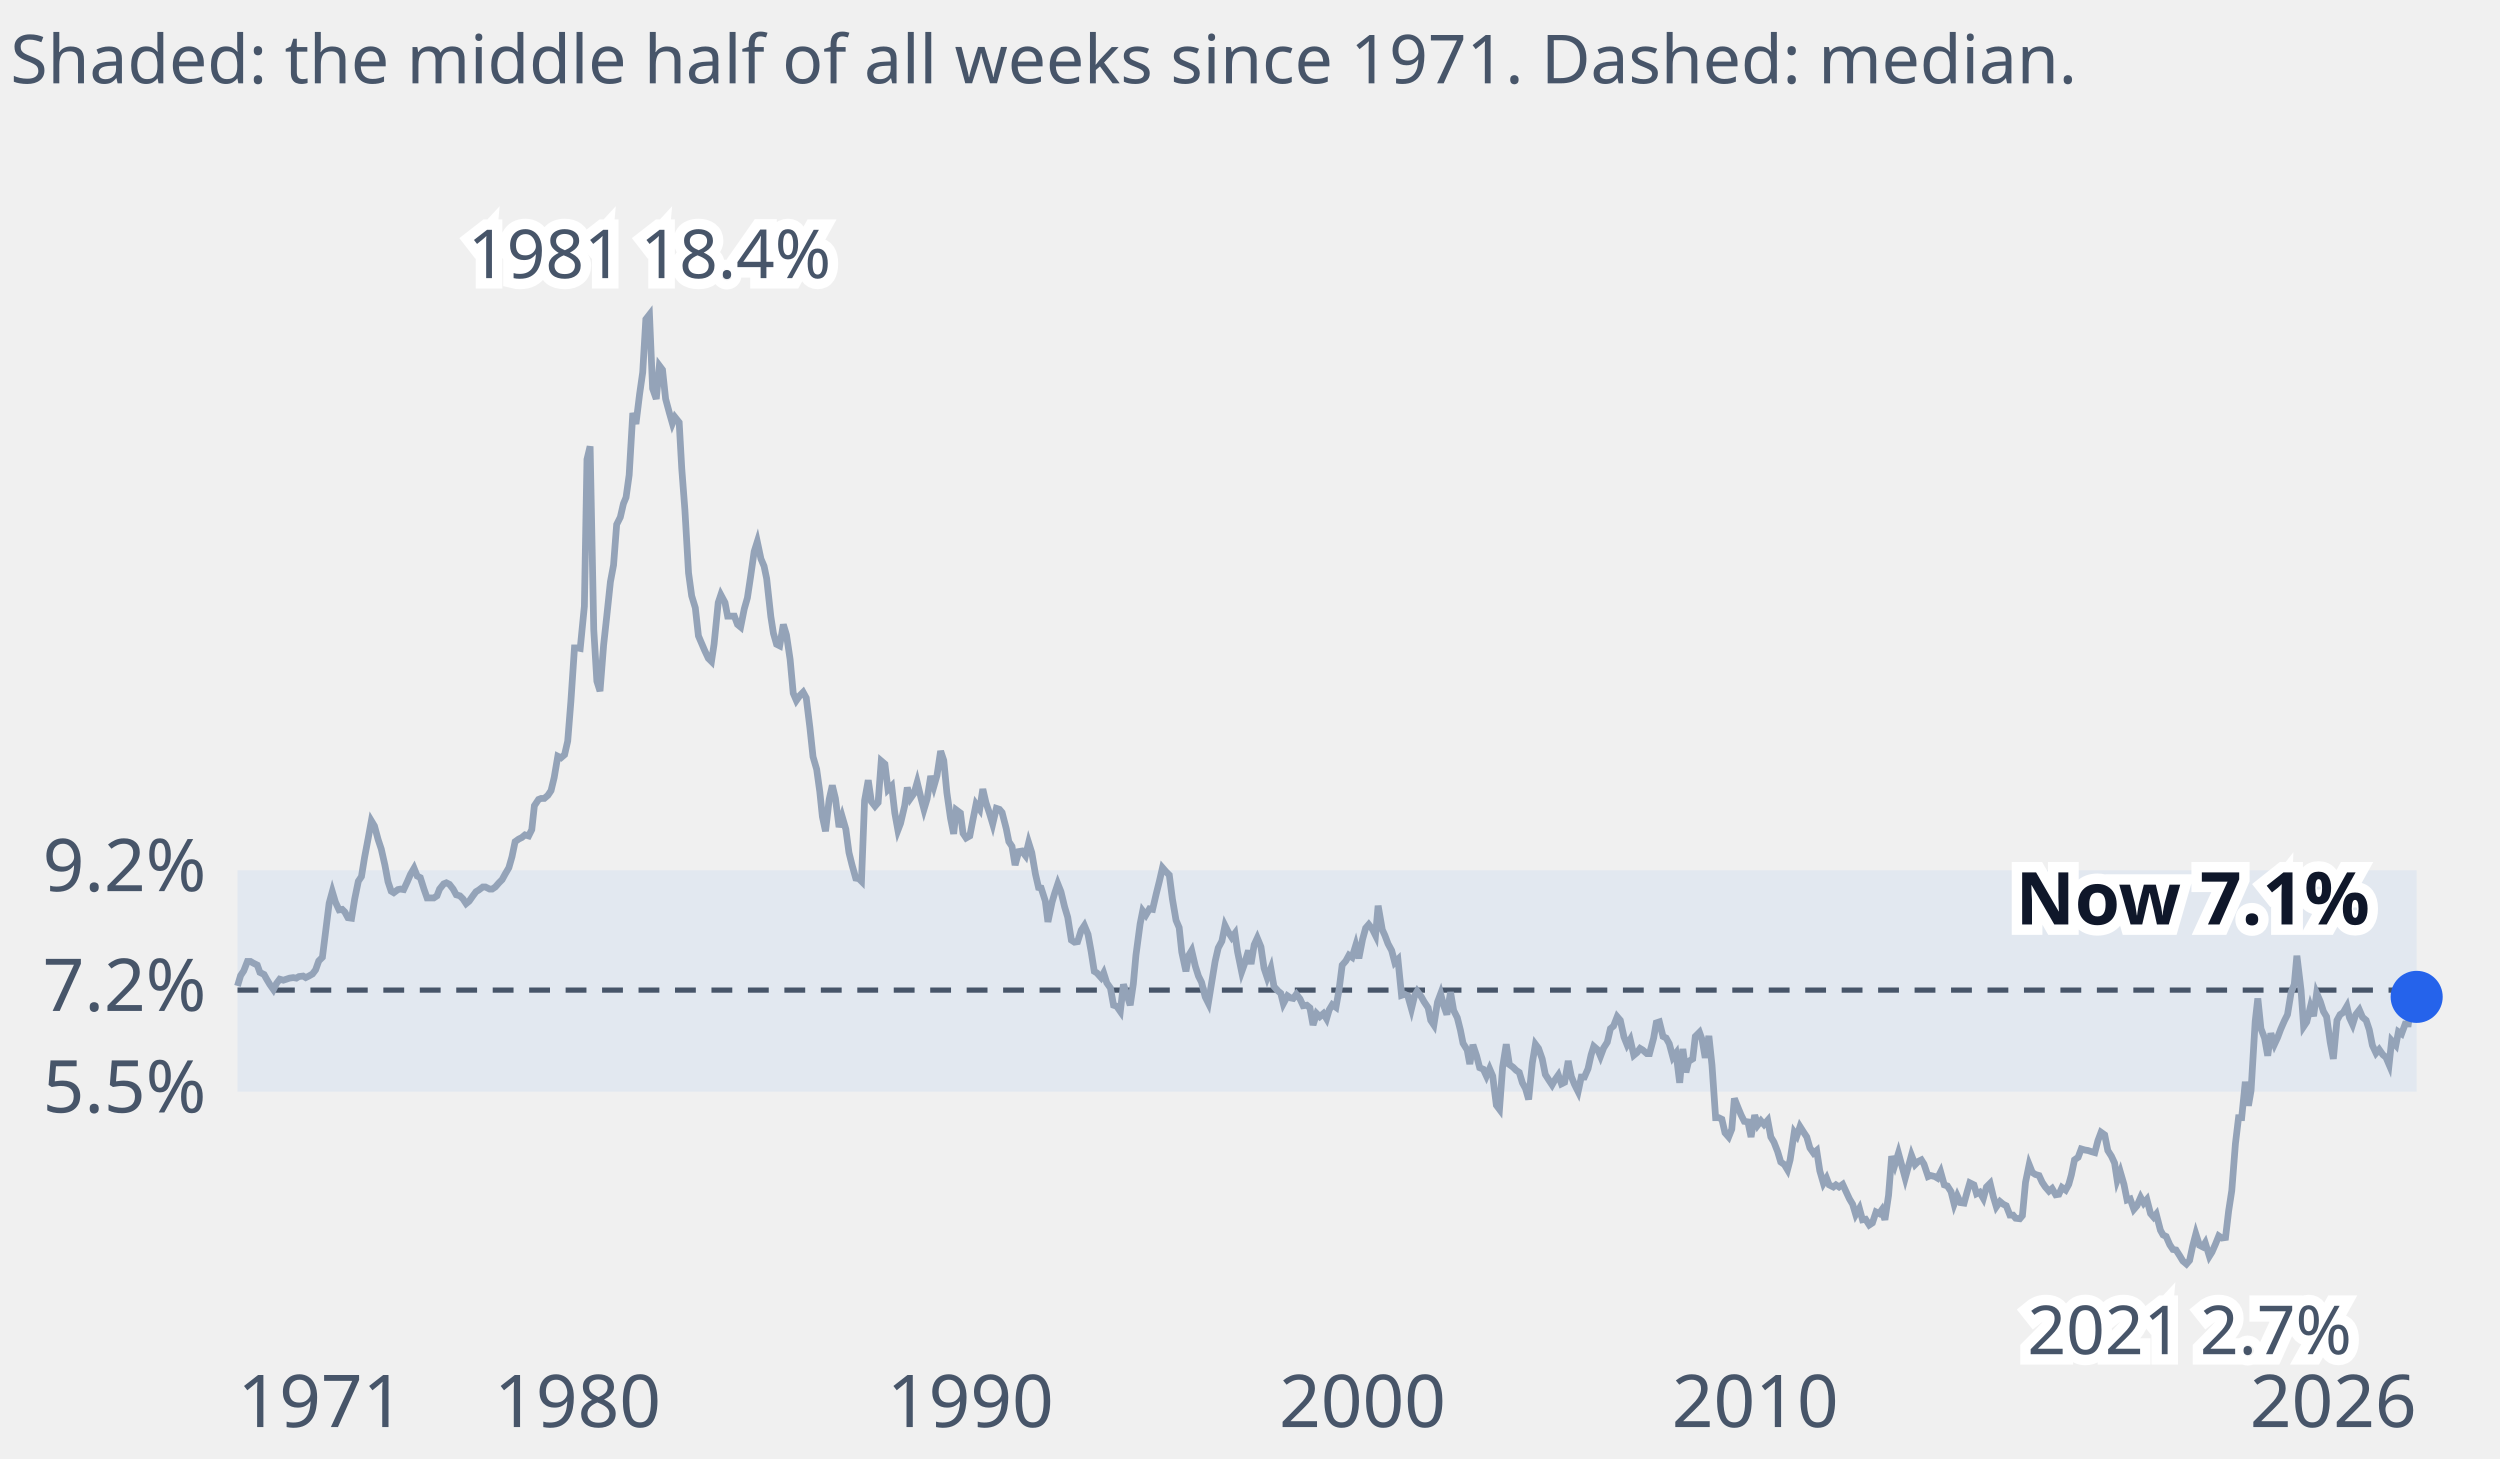
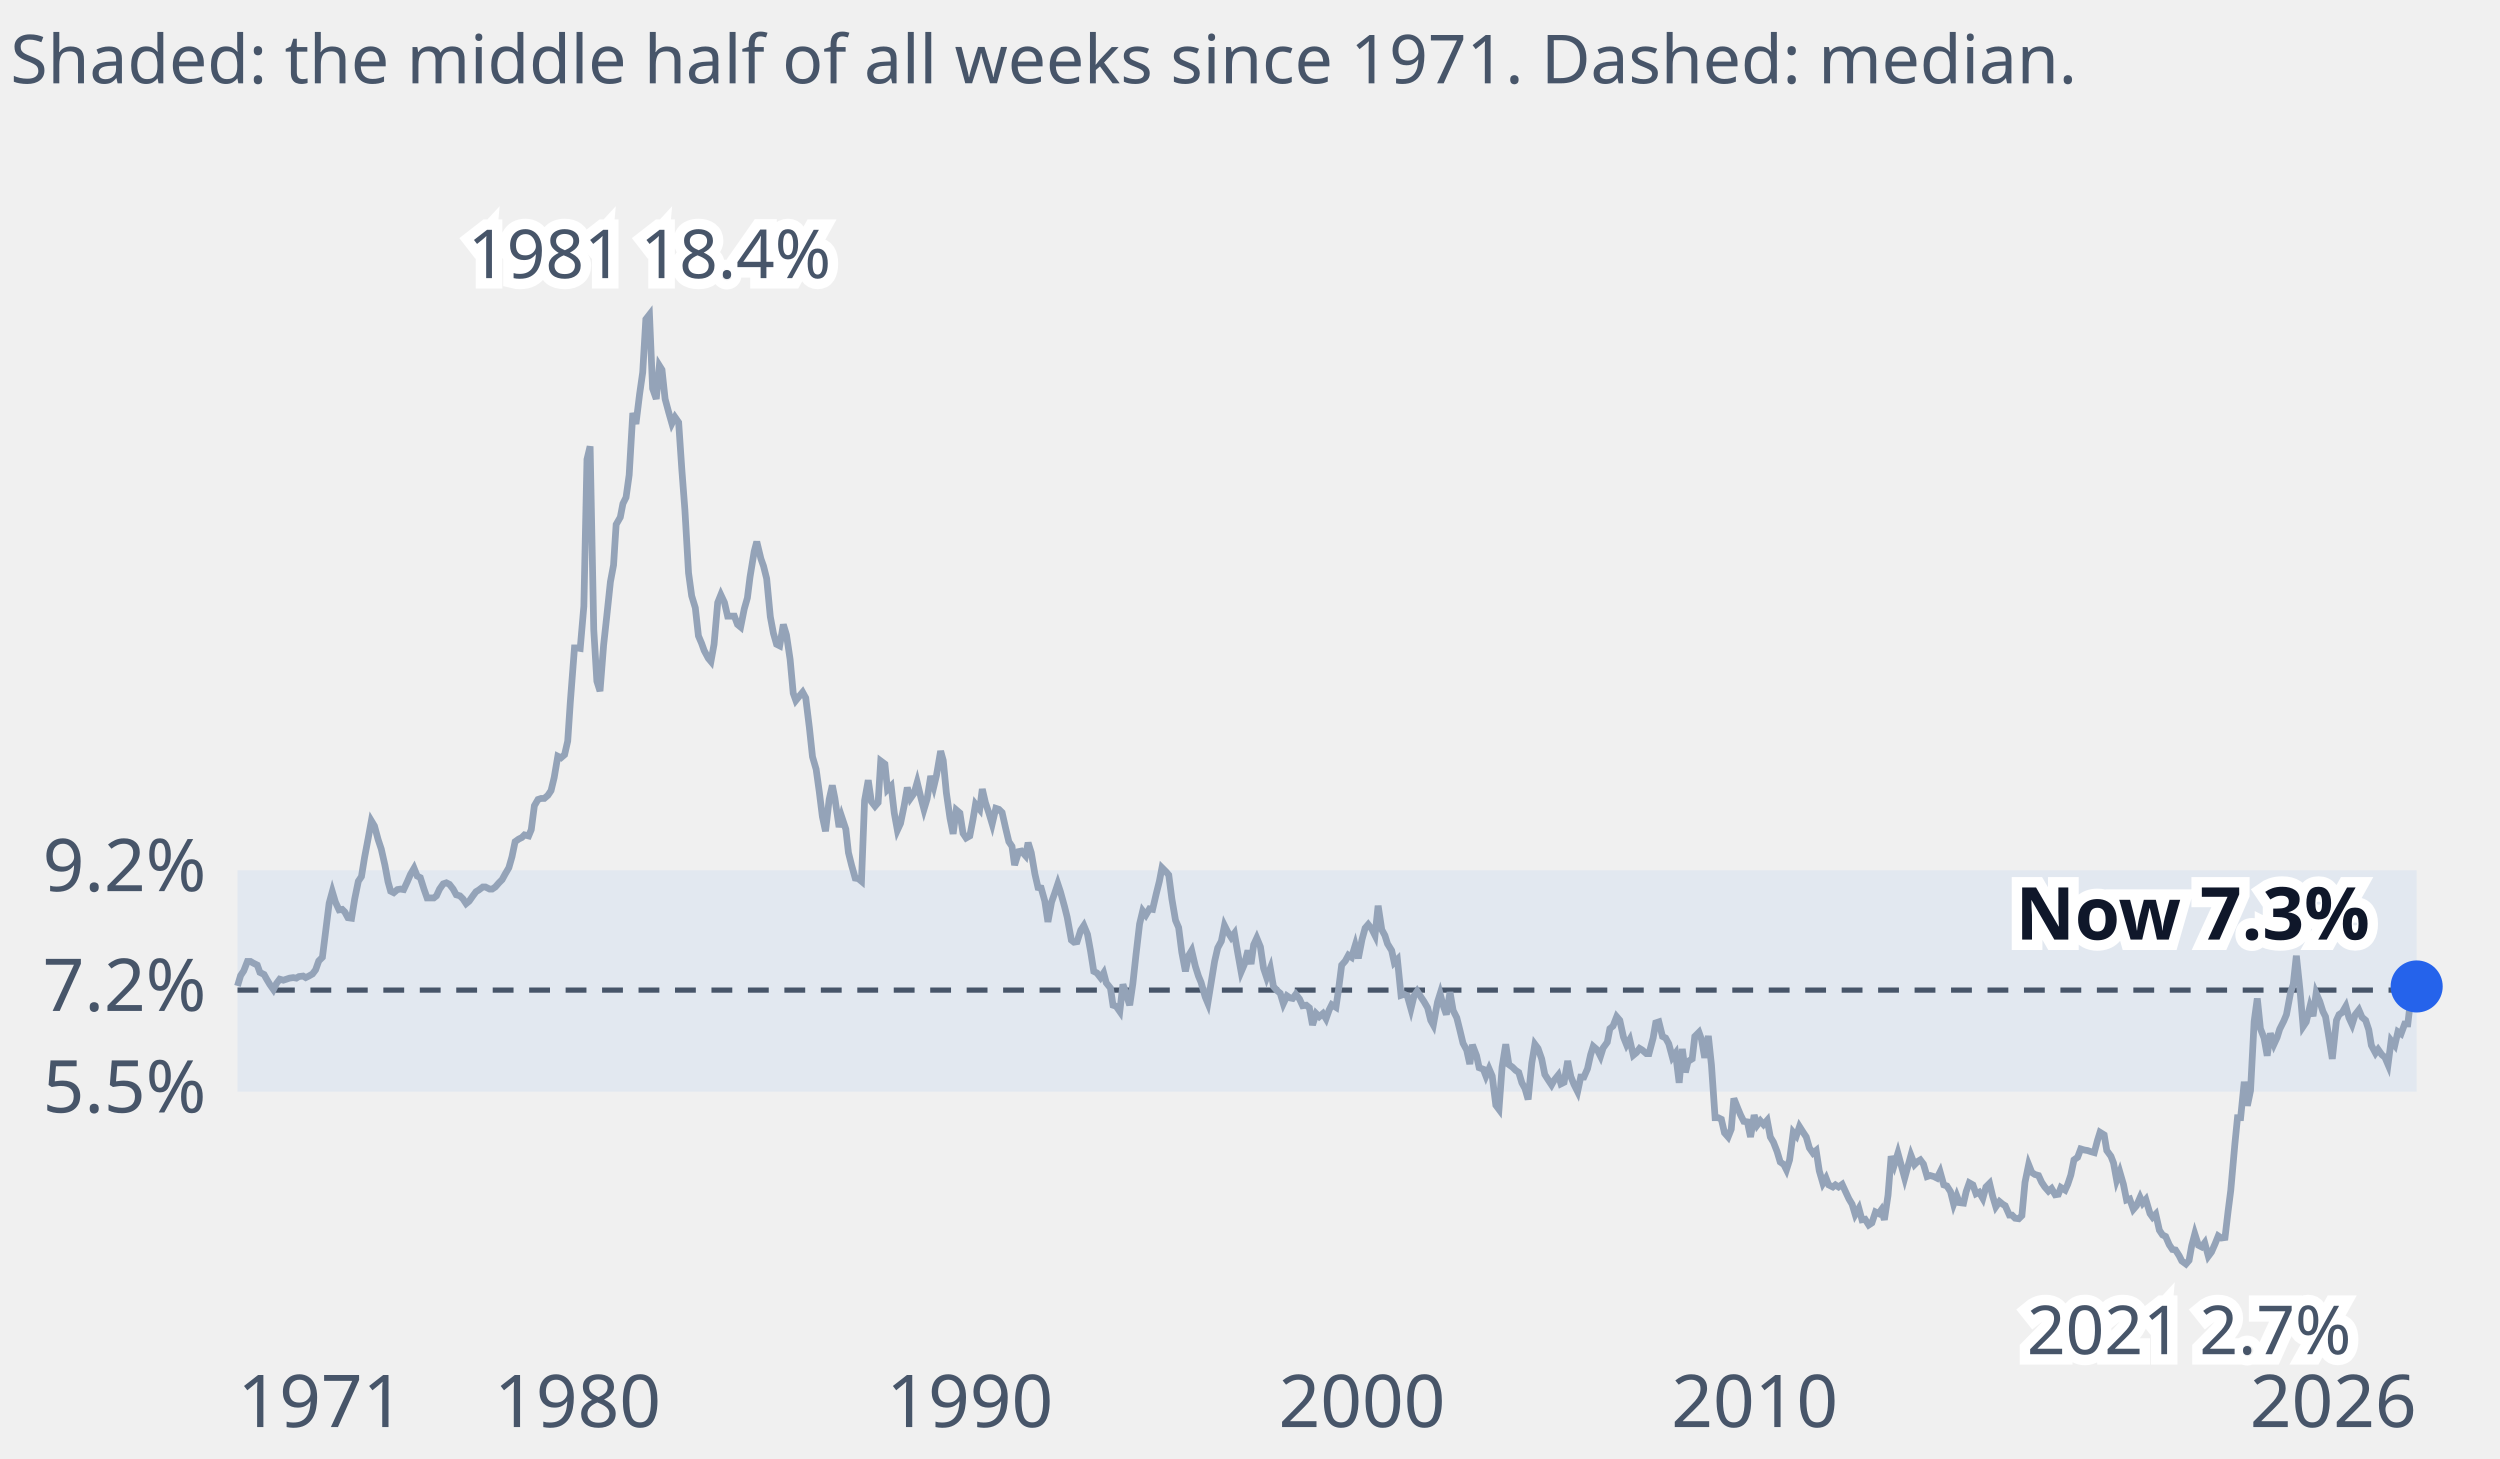
<svg xmlns="http://www.w3.org/2000/svg" viewBox="0 0 480 280" width="480" height="280" style="width:100%;max-width:560px;height:auto" role="img" font-family="system-ui,sans-serif" font-size="16">
  <text x="2" y="16.0" font-size="13" fill="#475569">Shaded: the middle half of all weeks since 1971. Dashed: median.</text>
  <rect x="45.6" y="167.1" width="418.4" height="42.5" fill="#e2e8f0" />
  <line x1="45.6" x2="464" y1="190.1" y2="190.1" stroke="#475569" stroke-dasharray="4 3" />
  <text x="39.6" y="171.1" text-anchor="end" font-size="14" fill="#475569">9.2%</text>
  <text x="39.6" y="194.1" text-anchor="end" font-size="14" fill="#475569">7.2%</text>
  <text x="39.6" y="213.6" text-anchor="end" font-size="14" fill="#475569">5.5%</text>
-   <polyline points="45.6,189.3 46.2,187.3 46.8,186.4 47.5,184.6 48.1,184.6 48.6,184.9 49.4,185.3 49.9,186.7 50.7,187.1 51.2,188.0 51.8,189.0 52.5,190.0 53.1,188.8 53.7,188.0 54.4,188.2 55.0,188.0 55.6,187.8 56.3,187.7 56.9,187.8 57.4,187.5 58.2,187.4 58.7,187.7 59.3,187.4 60.0,187.0 60.6,186.2 61.2,184.5 61.9,183.8 62.5,179.0 63.2,173.4 63.8,171.2 64.4,173.2 65.1,174.7 65.7,174.6 66.2,175.1 66.8,176.2 67.5,176.3 68.1,172.6 68.8,169.2 69.4,168.3 70.0,164.6 70.7,160.9 71.3,157.6 71.9,158.6 72.6,161.2 73.2,163.0 73.9,166.1 74.5,169.3 75.1,171.1 75.6,171.4 76.4,170.8 76.9,170.7 77.5,170.8 78.2,169.3 78.8,167.9 79.5,166.7 80.1,168.2 80.7,168.5 81.4,170.7 82.0,172.4 82.6,172.4 83.3,172.4 83.9,172.0 84.4,170.7 85.2,169.7 85.7,169.5 86.3,169.8 87.0,170.7 87.6,171.8 88.3,172.0 88.9,172.6 89.5,173.5 90.1,173.0 90.8,172.0 91.4,171.2 91.9,170.9 92.7,170.3 93.2,170.3 94.0,170.7 94.5,170.7 95.1,170.3 95.8,169.5 96.4,168.9 97.0,167.8 97.7,166.6 98.3,164.5 98.9,161.6 99.6,161.1 100.2,160.8 100.8,160.3 101.5,160.5 102.1,159.3 102.6,154.7 103.4,153.5 103.9,153.3 104.5,153.3 105.2,152.7 105.8,151.8 106.4,149.3 107.1,145.2 107.7,145.5 108.4,144.9 109.0,142.3 109.6,134.8 110.3,124.4 110.9,124.4 111.4,124.5 112.2,116.4 112.7,88.2 113.3,85.7 114.0,120.9 114.6,130.8 115.2,132.7 115.9,123.8 116.5,118.3 117.2,111.7 117.8,108.5 118.4,100.7 119.1,99.3 119.7,96.7 120.2,95.5 120.8,91.2 121.5,79.3 122.1,81.4 122.8,75.7 123.4,71.5 124.0,61.3 124.7,60.4 125.3,74.6 126.0,76.6 126.6,70.2 127.2,71.0 127.8,76.6 128.5,79.2 129.1,81.3 129.6,80.1 130.4,81.1 130.9,90.0 131.5,97.9 132.2,110.0 132.8,114.4 133.5,116.7 134.1,122.1 134.7,123.5 135.3,124.9 136.0,126.4 136.6,127.0 137.1,123.7 137.9,115.7 138.4,114.2 139.2,115.7 139.7,118.3 140.3,118.3 141.0,118.3 141.6,119.9 142.2,120.4 142.9,116.9 143.5,114.8 144.1,110.8 144.8,105.9 145.4,104.0 146.1,107.3 146.7,108.7 147.2,111.1 148.0,118.4 148.5,121.6 149.1,123.7 149.7,124.0 150.4,119.9 151.0,121.9 151.7,126.6 152.3,133.1 152.9,134.5 153.6,133.5 154.2,132.9 154.8,134.0 155.5,139.7 156.1,145.3 156.8,147.7 157.4,152.0 157.9,156.8 158.5,159.6 159.2,153.5 159.8,150.8 160.4,153.3 161.1,158.8 161.7,156.8 162.4,159.2 163.0,163.7 163.6,166.1 164.3,168.6 164.9,168.7 165.4,169.2 166.0,153.7 166.7,149.8 167.3,153.9 168.0,154.8 168.6,154.1 169.2,146.1 169.9,146.7 170.5,151.6 171.2,150.9 171.8,156.1 172.4,159.4 172.9,158.1 173.7,154.7 174.2,151.2 174.8,153.3 175.5,152.3 176.1,150.2 176.8,153.1 177.4,155.4 178.0,153.4 178.7,149.0 179.3,151.0 179.9,148.9 180.6,144.2 181.2,146.0 181.8,152.2 182.5,157.1 183.1,160.1 183.6,155.5 184.4,156.1 184.9,160.0 185.5,160.9 186.2,160.5 186.8,157.4 187.4,154.4 188.1,155.4 188.7,151.5 189.3,154.1 190.0,156.2 190.6,158.2 191.3,155.2 191.9,155.4 192.4,156.0 193.2,159.1 193.7,161.6 194.3,162.5 194.9,166.1 195.6,163.5 196.2,163.4 196.9,164.3 197.5,161.8 198.1,163.7 198.8,167.8 199.4,170.4 199.9,170.5 200.7,173.0 201.2,177.0 202.0,173.2 202.5,171.5 203.1,169.7 203.7,171.2 204.4,174.1 205.0,176.1 205.7,180.5 206.3,180.9 206.9,180.8 207.6,178.6 208.2,177.7 208.9,179.4 209.5,182.7 210.1,186.5 210.6,186.8 211.4,187.7 211.9,186.8 212.5,188.7 213.2,189.7 213.8,193.0 214.4,193.2 215.1,194.2 215.7,189.0 216.4,191.1 217.0,193.0 217.6,188.9 218.1,183.4 218.9,177.4 219.4,174.9 220.0,175.7 220.7,174.5 221.3,174.6 222.0,171.6 222.6,169.2 223.2,166.6 223.9,167.4 224.5,168.0 225.1,172.6 225.8,176.7 226.4,178.1 226.9,182.8 227.7,186.5 228.2,183.5 228.8,182.5 229.5,185.5 230.1,187.4 230.7,188.6 231.4,191.4 232.0,192.6 232.6,188.9 233.3,184.6 233.9,182.0 234.6,180.7 235.2,177.7 235.8,178.9 236.5,180.0 237.1,179.2 237.6,182.7 238.4,186.6 238.9,185.2 239.7,182.5 240.2,185.1 240.8,181.4 241.4,180.1 242.1,181.8 242.7,185.9 243.3,187.7 244.0,185.9 244.6,189.4 245.3,190.2 245.9,190.7 246.4,192.7 247.2,191.2 247.8,191.6 248.3,191.7 248.9,190.9 249.6,191.8 250.2,193.1 250.9,193.0 251.5,193.5 252.1,196.8 252.8,194.6 253.4,195.2 254.1,194.6 254.7,195.6 255.2,193.9 255.8,192.9 256.5,193.4 257.1,190.0 257.7,185.3 258.4,184.5 259.0,183.4 259.6,183.8 260.3,181.5 260.9,184.0 261.6,180.4 262.2,178.2 262.8,177.5 263.5,178.4 264.1,179.6 264.6,173.9 265.4,178.5 265.9,179.6 266.5,181.2 267.2,182.5 267.8,184.8 268.4,184.2 269.1,191.1 269.7,190.9 270.3,191.2 271.0,193.7 271.6,191.2 272.1,190.3 272.9,191.4 273.4,192.3 274.2,193.5 274.7,195.9 275.3,196.8 276.0,192.4 276.6,190.8 277.2,193.1 277.8,194.8 278.5,190.5 279.1,194.0 279.8,195.4 280.4,197.8 280.9,200.3 281.7,201.6 282.2,204.3 282.8,200.6 283.5,202.7 284.1,205.0 284.8,205.3 285.4,206.6 286.0,205.2 286.6,206.6 287.3,212.2 287.9,213.0 288.5,204.9 289.2,200.5 289.8,204.4 290.5,204.9 291.1,205.5 291.7,205.9 292.3,207.9 292.9,209.0 293.5,211.1 294.2,204.1 294.8,200.5 295.4,201.3 296.1,203.3 296.7,206.3 297.4,207.4 298.0,208.3 298.5,207.4 299.2,206.4 299.8,208.1 300.4,207.8 301.1,203.7 301.7,206.7 302.3,208.2 303.0,209.6 303.6,206.8 304.2,206.8 304.9,205.2 305.5,202.5 306.0,200.9 306.8,201.6 307.3,202.8 307.9,201.2 308.6,200.1 309.2,197.5 309.8,197.0 310.5,195.2 311.1,195.9 311.8,199.1 312.4,200.6 313.0,199.6 313.7,202.6 314.3,202.1 314.9,201.3 315.4,201.6 316.2,202.3 316.7,202.3 317.5,199.3 318.0,196.4 318.6,196.2 319.3,199.0 319.9,199.3 320.5,200.4 321.2,203.0 321.8,202.2 322.5,207.9 323.1,201.4 323.7,205.9 324.2,203.8 325.0,203.3 325.5,199.0 326.3,198.2 326.8,199.6 327.4,203.1 328.1,198.9 328.7,204.5 329.4,214.6 330.0,214.6 330.6,214.9 331.2,217.5 331.9,218.3 332.5,216.8 333.0,210.9 333.8,212.9 334.3,214.1 334.9,215.3 335.6,215.4 336.2,218.3 336.9,214.1 337.5,216.0 338.1,215.2 338.7,215.9 339.4,215.1 340.0,218.3 340.6,219.3 341.3,221.1 341.9,223.1 342.6,223.6 343.2,224.6 343.7,222.7 344.5,217.4 345.0,218.1 345.6,216.3 346.3,217.4 346.9,218.3 347.5,220.4 348.2,221.4 348.8,220.9 349.4,224.8 350.1,227.2 350.7,226.2 351.2,227.5 352.0,227.9 352.5,227.5 353.1,227.9 353.8,227.4 354.4,228.7 355.1,230.2 355.7,231.2 356.3,233.2 357.0,232.0 357.6,234.2 358.2,234.1 358.9,235.2 359.5,234.8 360.2,232.7 360.8,233.0 361.3,232.3 361.9,234.2 362.6,229.5 363.2,222.0 363.8,223.7 364.5,221.4 365.1,223.6 365.8,226.2 366.4,224.0 367.0,221.8 367.7,223.6 368.3,223.0 368.9,222.7 369.4,223.5 370.2,225.9 370.7,225.7 371.5,225.9 372.0,226.2 372.6,225.0 373.3,227.5 373.9,227.7 374.6,228.8 375.2,231.2 375.8,229.6 376.4,230.9 377.1,231.0 377.7,228.8 378.2,227.1 379.0,227.5 379.5,229.2 380.1,228.9 380.8,230.1 381.4,227.9 382.1,227.2 382.7,229.7 383.3,231.7 384.0,230.7 384.6,231.2 385.2,231.5 385.9,233.3 386.5,233.3 387.0,233.9 387.8,234.0 388.3,233.4 388.9,227.0 389.6,223.6 390.2,225.1 390.8,225.5 391.5,225.7 392.1,227.0 392.7,227.9 393.4,228.7 394.0,228.2 394.7,229.4 395.3,229.3 395.9,228.0 396.6,228.5 397.2,227.4 397.7,225.6 398.3,222.7 399.0,222.2 399.6,220.6 400.3,220.8 400.9,220.9 401.5,221.1 402.2,221.3 402.8,219.0 403.4,217.4 404.1,217.9 404.7,220.9 405.4,222.0 406.0,223.3 406.5,226.6 407.1,225.0 407.8,227.4 408.4,230.4 409.0,230.2 409.7,232.2 410.3,231.5 411.0,229.9 411.6,231.0 412.2,230.3 412.9,233.0 413.5,233.7 414.0,233.1 414.8,236.2 415.3,237.1 415.9,237.4 416.6,239.0 417.2,239.9 417.8,240.0 418.5,241.1 419.1,242.1 419.8,242.7 420.4,242.0 421.0,239.2 421.6,236.9 422.3,239.1 422.9,239.4 423.4,238.6 424.2,241.2 424.7,240.4 425.4,238.8 426.0,237.3 426.6,237.7 427.3,237.6 427.9,232.5 428.5,228.6 429.2,219.6 429.8,214.6 430.4,214.6 431.1,207.7 431.7,212.3 432.2,209.4 433.0,196.1 433.5,191.7 434.1,197.5 434.8,199.3 435.4,202.7 436.0,198.4 436.7,200.5 437.3,199.2 437.9,197.6 438.6,196.0 439.2,194.8 439.9,190.5 440.5,189.0 441.0,183.5 441.8,190.1 442.3,197.1 442.9,196.2 443.6,193.3 444.2,195.1 444.8,190.7 445.5,192.3 446.1,194.2 446.7,195.2 447.4,200.1 448.0,203.3 448.7,195.9 449.3,194.8 449.9,194.4 450.6,193.2 451.1,195.4 451.7,196.7 452.3,194.8 453.0,193.9 453.6,195.3 454.3,195.9 454.9,197.7 455.5,200.7 456.2,202.2 456.8,201.5 457.5,202.5 458.1,203.0 458.7,204.4 459.2,199.8 460.0,200.7 460.5,198.1 461.1,198.5 461.8,196.6 462.4,196.6 463.0,192.3 463.7,189.8 464.0,191.4 464.0,191.4" fill="none" stroke="#94a3b8" stroke-width="1.3" />
+   <polyline points="45.6,189.3 46.2,187.3 46.8,186.4 47.5,184.6 48.1,184.6 48.6,184.9 49.4,185.3 49.9,186.7 50.7,187.1 51.2,188.0 51.8,189.0 52.5,190.0 53.1,188.8 53.7,188.0 54.4,188.2 55.0,188.0 55.6,187.8 56.3,187.7 56.9,187.8 57.4,187.5 58.2,187.4 58.7,187.7 59.3,187.4 60.0,187.0 60.6,186.2 61.2,184.5 61.9,183.8 62.5,179.0 63.2,173.4 63.8,171.2 64.4,173.2 65.1,174.7 65.7,174.6 66.2,175.1 66.8,176.2 67.5,176.3 68.1,172.6 68.8,169.2 69.4,168.3 70.0,164.6 70.7,160.9 71.3,157.6 71.9,158.6 72.6,161.2 73.2,163.0 73.9,166.1 74.5,169.3 75.0,171.1 75.6,171.4 76.3,170.8 76.9,170.7 77.5,170.8 78.2,169.3 78.8,167.9 79.5,166.7 80.1,168.2 80.7,168.5 81.4,170.7 82.0,172.4 82.5,172.4 83.3,172.4 83.8,172.0 84.4,170.7 85.1,169.7 85.7,169.5 86.3,169.8 87.0,170.7 87.6,171.8 88.3,172.0 88.9,172.6 89.5,173.5 90.1,173.0 90.8,172.0 91.4,171.2 91.9,170.9 92.7,170.3 93.2,170.3 94.0,170.7 94.5,170.7 95.1,170.3 95.8,169.5 96.4,168.9 97.0,167.8 97.7,166.6 98.3,164.5 98.9,161.6 99.6,161.1 100.2,160.8 100.7,160.3 101.5,160.5 102.0,159.3 102.6,154.7 103.3,153.5 103.9,153.3 104.5,153.3 105.2,152.7 105.8,151.8 106.4,149.3 107.1,145.2 107.7,145.5 108.4,144.9 109.0,142.3 109.5,134.8 110.3,124.4 110.8,124.4 111.4,124.5 112.1,116.4 112.7,88.2 113.3,85.7 114.0,120.9 114.6,130.8 115.2,132.7 115.9,123.8 116.5,118.3 117.2,111.7 117.8,108.5 118.3,100.7 119.1,99.3 119.6,96.7 120.2,95.5 120.8,91.2 121.5,79.3 122.1,81.4 122.8,75.7 123.4,71.5 124.0,61.3 124.7,60.4 125.3,74.6 126.0,76.6 126.6,70.2 127.1,71.0 127.7,76.6 128.4,79.2 129.0,81.3 129.6,80.1 130.3,81.1 130.9,90.0 131.5,97.9 132.2,110.0 132.8,114.4 133.5,116.7 134.1,122.1 134.7,123.5 135.2,124.9 136.0,126.4 136.5,127.0 137.1,123.7 137.8,115.7 138.4,114.2 139.1,115.7 139.7,118.3 140.3,118.3 141.0,118.3 141.6,119.9 142.2,120.4 142.9,116.9 143.5,114.8 144.0,110.8 144.8,105.9 145.3,104.0 146.1,107.3 146.6,108.7 147.2,111.1 147.9,118.4 148.5,121.6 149.1,123.7 149.7,124.0 150.4,119.9 151.0,121.9 151.7,126.6 152.3,133.1 152.8,134.5 153.6,133.5 154.1,132.9 154.7,134.0 155.4,139.7 156.0,145.3 156.7,147.7 157.3,152.0 157.9,156.8 158.5,159.6 159.2,153.5 159.8,150.8 160.3,153.3 161.1,158.8 161.6,156.8 162.4,159.2 162.9,163.7 163.5,166.1 164.2,168.6 164.8,168.7 165.4,169.2 166.0,153.7 166.7,149.8 167.3,153.9 168.0,154.8 168.6,154.1 169.1,146.1 169.9,146.7 170.4,151.6 171.1,150.9 171.7,156.1 172.3,159.4 172.9,158.1 173.6,154.7 174.2,151.2 174.8,153.3 175.5,152.3 176.1,150.2 176.8,153.1 177.4,155.4 178.0,153.4 178.7,149.0 179.3,151.0 179.8,148.9 180.6,144.2 181.1,146.0 181.7,152.2 182.4,157.1 183.0,160.1 183.6,155.5 184.3,156.1 184.9,160.0 185.5,160.9 186.2,160.5 186.8,157.4 187.3,154.4 188.1,155.4 188.6,151.5 189.2,154.1 189.9,156.2 190.5,158.2 191.2,155.2 191.8,155.4 192.4,156.0 193.1,159.1 193.7,161.6 194.3,162.5 194.8,166.1 195.6,163.5 196.1,163.4 196.9,164.3 197.4,161.8 198.0,163.7 198.7,167.8 199.3,170.4 199.9,170.5 200.6,173.0 201.2,177.0 201.9,173.2 202.5,171.5 203.1,169.7 203.6,171.2 204.4,174.1 204.9,176.1 205.7,180.5 206.2,180.9 206.8,180.8 207.5,178.6 208.1,177.7 208.8,179.4 209.4,182.7 210.0,186.5 210.6,186.8 211.3,187.7 211.9,186.8 212.4,188.7 213.2,189.7 213.7,193.0 214.3,193.2 215.0,194.2 215.6,189.0 216.3,191.1 216.9,193.0 217.5,188.9 218.1,183.4 218.8,177.4 219.4,174.9 220.0,175.7 220.7,174.5 221.3,174.6 222.0,171.6 222.6,169.2 223.1,166.6 223.9,167.4 224.4,168.0 225.0,172.6 225.7,176.7 226.3,178.1 226.9,182.8 227.6,186.5 228.2,183.5 228.8,182.5 229.5,185.5 230.1,187.4 230.6,188.6 231.4,191.4 231.9,192.6 232.5,188.9 233.2,184.6 233.8,182.0 234.5,180.7 235.1,177.7 235.7,178.9 236.4,180.0 237.0,179.2 237.6,182.7 238.3,186.6 238.9,185.2 239.6,182.5 240.2,185.1 240.7,181.4 241.3,180.1 242.0,181.8 242.6,185.9 243.2,187.7 243.9,185.9 244.5,189.4 245.2,190.2 245.8,190.7 246.4,192.7 247.1,191.2 247.7,191.6 248.2,191.7 248.8,190.9 249.5,191.8 250.1,193.1 250.8,193.0 251.4,193.5 252.0,196.8 252.7,194.6 253.3,195.2 254.0,194.6 254.6,195.6 255.2,193.9 255.7,192.9 256.5,193.4 257.0,190.0 257.6,185.3 258.3,184.5 258.9,183.4 259.5,183.8 260.2,181.5 260.8,184.0 261.5,180.4 262.1,178.2 262.7,177.5 263.4,178.4 264.0,179.6 264.6,173.9 265.3,178.5 265.9,179.6 266.4,181.2 267.2,182.5 267.7,184.8 268.3,184.2 269.0,191.1 269.6,190.9 270.2,191.2 270.9,193.7 271.5,191.2 272.1,190.3 272.8,191.4 273.4,192.3 274.1,193.5 274.7,195.9 275.2,196.8 276.0,192.4 276.5,190.8 277.1,193.1 277.7,194.8 278.4,190.5 279.0,194.0 279.7,195.4 280.3,197.8 280.9,200.3 281.6,201.6 282.2,204.3 282.7,200.6 283.5,202.7 284.0,205.0 284.8,205.3 285.3,206.6 285.9,205.2 286.5,206.6 287.2,212.2 287.8,213.0 288.4,204.9 289.1,200.5 289.7,204.4 290.4,204.9 291.0,205.5 291.6,205.9 292.2,207.9 292.8,209.0 293.4,211.1 294.1,204.1 294.7,200.5 295.3,201.3 296.0,203.3 296.6,206.3 297.3,207.4 297.9,208.3 298.4,207.4 299.2,206.4 299.7,208.1 300.3,207.8 301.0,203.7 301.6,206.7 302.2,208.2 302.9,209.6 303.5,206.8 304.1,206.8 304.8,205.2 305.4,202.5 305.9,200.9 306.7,201.6 307.3,202.8 307.8,201.2 308.6,200.1 309.1,197.5 309.7,197.0 310.4,195.2 311.0,195.9 311.7,199.1 312.3,200.6 312.9,199.6 313.6,202.6 314.2,202.1 314.8,201.3 315.3,201.6 316.1,202.3 316.6,202.3 317.4,199.3 317.9,196.4 318.5,196.2 319.2,199.0 319.8,199.3 320.4,200.4 321.1,203.0 321.7,202.2 322.4,207.9 323.0,201.4 323.6,205.9 324.1,203.8 324.9,203.3 325.4,199.0 326.2,198.2 326.7,199.6 327.3,203.1 328.0,198.9 328.6,204.5 329.3,214.6 329.9,214.6 330.5,214.9 331.1,217.5 331.8,218.3 332.4,216.8 332.9,210.9 333.7,212.9 334.2,214.1 334.8,215.3 335.5,215.4 336.1,218.3 336.8,214.1 337.4,216.0 338.0,215.2 338.6,215.9 339.3,215.1 339.9,218.3 340.5,219.3 341.2,221.1 341.8,223.1 342.5,223.6 343.0,224.6 343.6,222.7 344.3,217.4 344.9,218.1 345.5,216.3 346.2,217.4 346.8,218.3 347.4,220.4 348.1,221.4 348.7,220.9 349.3,224.8 350.0,227.2 350.6,226.2 351.1,227.5 351.9,227.9 352.4,227.5 353.0,227.9 353.7,227.4 354.3,228.7 355.0,230.2 355.6,231.2 356.2,233.2 356.9,232.0 357.5,234.2 358.1,234.1 358.8,235.2 359.4,234.8 360.1,232.7 360.7,233.0 361.2,232.3 361.8,234.2 362.5,229.5 363.1,222.0 363.7,223.7 364.4,221.4 365.0,223.6 365.7,226.2 366.3,224.0 366.9,221.8 367.6,223.6 368.2,223.0 368.7,222.7 369.3,223.5 370.0,225.9 370.6,225.7 371.3,225.9 371.9,226.2 372.5,225.0 373.2,227.5 373.8,227.7 374.5,228.8 375.1,231.2 375.7,229.6 376.2,230.9 377.0,231.0 377.5,228.8 378.1,227.1 378.8,227.5 379.4,229.2 380.0,228.9 380.7,230.1 381.3,227.9 382.0,227.2 382.6,229.7 383.2,231.7 383.9,230.7 384.5,231.2 385.0,231.5 385.8,233.3 386.3,233.3 386.9,233.9 387.6,234.0 388.2,233.4 388.8,227.0 389.5,223.6 390.1,225.1 390.7,225.5 391.4,225.7 392.0,227.0 392.6,227.9 393.3,228.7 393.9,228.2 394.6,229.4 395.2,229.3 395.7,228.0 396.5,228.5 397.0,227.4 397.6,225.6 398.2,222.7 398.9,222.2 399.5,220.6 400.2,220.8 400.8,220.9 401.4,221.1 402.1,221.3 402.7,219.0 403.2,217.4 404.0,217.9 404.5,220.9 405.3,222.0 405.8,223.3 406.4,226.6 407.0,225.0 407.7,227.4 408.3,230.4 408.9,230.2 409.6,232.2 410.2,231.5 410.9,229.9 411.4,231.0 412.0,230.3 412.8,233.0 413.3,233.7 413.9,233.1 414.6,236.2 415.2,237.1 415.8,237.4 416.5,239.0 417.1,239.9 417.7,240.0 418.4,241.1 418.9,242.1 419.7,242.7 420.3,242.0 420.8,239.2 421.4,236.9 422.1,239.1 422.7,239.4 423.3,238.6 424.0,241.2 424.6,240.4 425.3,238.8 425.9,237.3 426.5,237.7 427.2,237.6 427.8,232.5 428.3,228.6 429.1,219.6 429.6,214.6 430.2,214.6 430.9,207.7 431.5,212.3 432.1,209.4 432.8,196.1 433.4,191.7 434.0,197.5 434.7,199.3 435.3,202.7 435.9,198.4 436.6,200.5 437.2,199.2 437.7,197.6 438.5,196.0 439.0,194.8 439.8,190.5 440.3,189.0 440.9,183.5 441.6,190.1 442.2,197.1 442.8,196.2 443.5,193.3 444.1,195.1 444.7,190.7 445.4,192.3 446.0,194.2 446.5,195.2 447.3,200.1 447.8,203.3 448.6,195.9 449.1,194.8 449.7,194.4 450.4,193.2 451.0,195.4 451.6,196.7 452.2,194.8 452.9,193.9 453.5,195.3 454.2,195.9 454.8,197.7 455.3,200.7 456.1,202.2 456.6,201.5 457.3,202.5 457.9,203.0 458.5,204.4 459.1,199.8 459.8,200.7 460.4,198.1 461.0,198.5 461.7,196.6 462.3,196.6 462.8,192.3 463.6,189.8 464.0,189.4 464.0,189.4" fill="none" stroke="#94a3b8" stroke-width="1.3" />
  <text x="124.7" y="53.4" text-anchor="middle" font-size="13" fill="#475569" stroke="#fff" stroke-width="4" paint-order="stroke">1981 18.4%</text>
-   <text x="420.4" y="260.0" text-anchor="middle" font-size="13" fill="#475569" stroke="#fff" stroke-width="4" paint-order="stroke">2021 2.7%</text>
-   <circle cx="464.0" cy="191.4" r="5" fill="#2563eb" />
-   <text x="455.0" y="177.5" text-anchor="end" font-size="14" font-weight="600" fill="#0f172a" stroke="#fff" stroke-width="4" paint-order="stroke">Now 7.1%</text>
+   <text x="420.3" y="260.0" text-anchor="middle" font-size="13" fill="#475569" stroke="#fff" stroke-width="4" paint-order="stroke">2021 2.7%</text>
+   <circle cx="464.0" cy="189.4" r="5" fill="#2563eb" />
+   <text x="455.0" y="180.4" text-anchor="end" font-size="14" font-weight="600" fill="#0f172a" stroke="#fff" stroke-width="4" paint-order="stroke">Now 7.3%</text>
  <text x="45.6" y="274" font-size="14" fill="#475569">1971</text>
  <text x="464" y="274" text-anchor="end" font-size="14" fill="#475569">2026</text>
  <text x="110.9" y="274" text-anchor="middle" font-size="14" fill="#475569">1980</text>
-   <text x="186.3" y="274" text-anchor="middle" font-size="14" fill="#475569">1990</text>
-   <text x="261.6" y="274" text-anchor="middle" font-size="14" fill="#475569">2000</text>
-   <text x="337.0" y="274" text-anchor="middle" font-size="14" fill="#475569">2010</text>
+   <text x="186.2" y="274" text-anchor="middle" font-size="14" fill="#475569">1990</text>
+   <text x="261.5" y="274" text-anchor="middle" font-size="14" fill="#475569">2000</text>
+   <text x="336.9" y="274" text-anchor="middle" font-size="14" fill="#475569">2010</text>
</svg>
